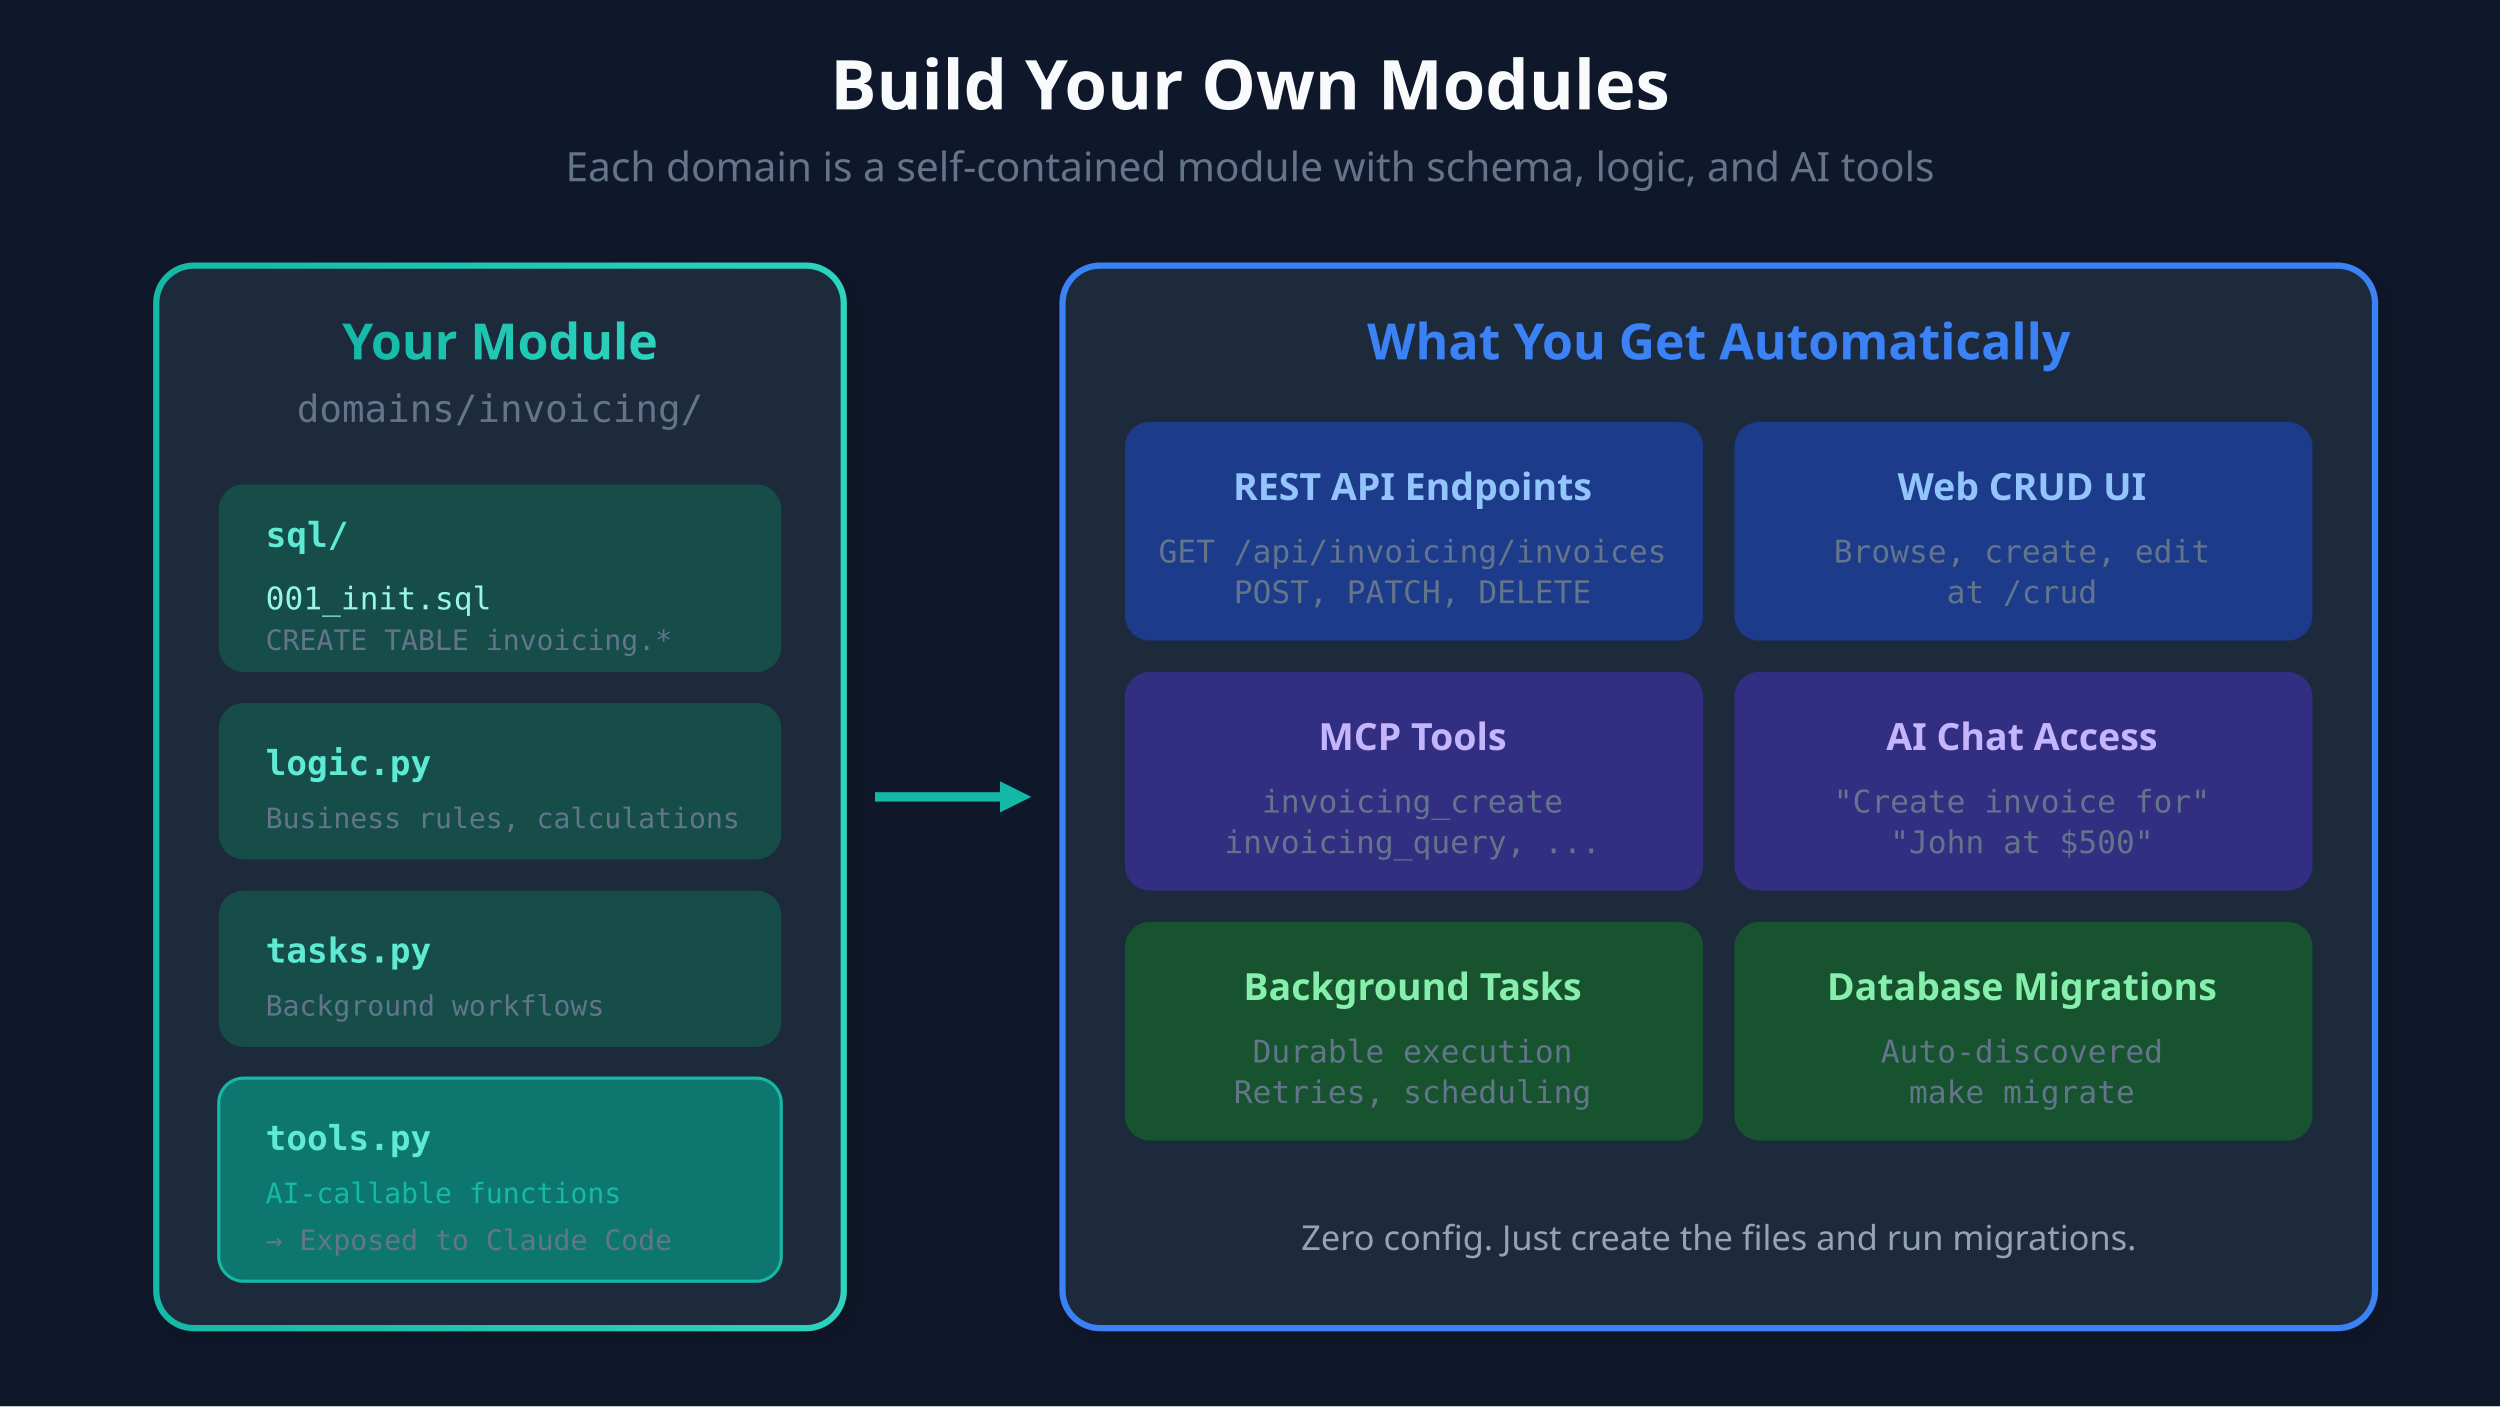
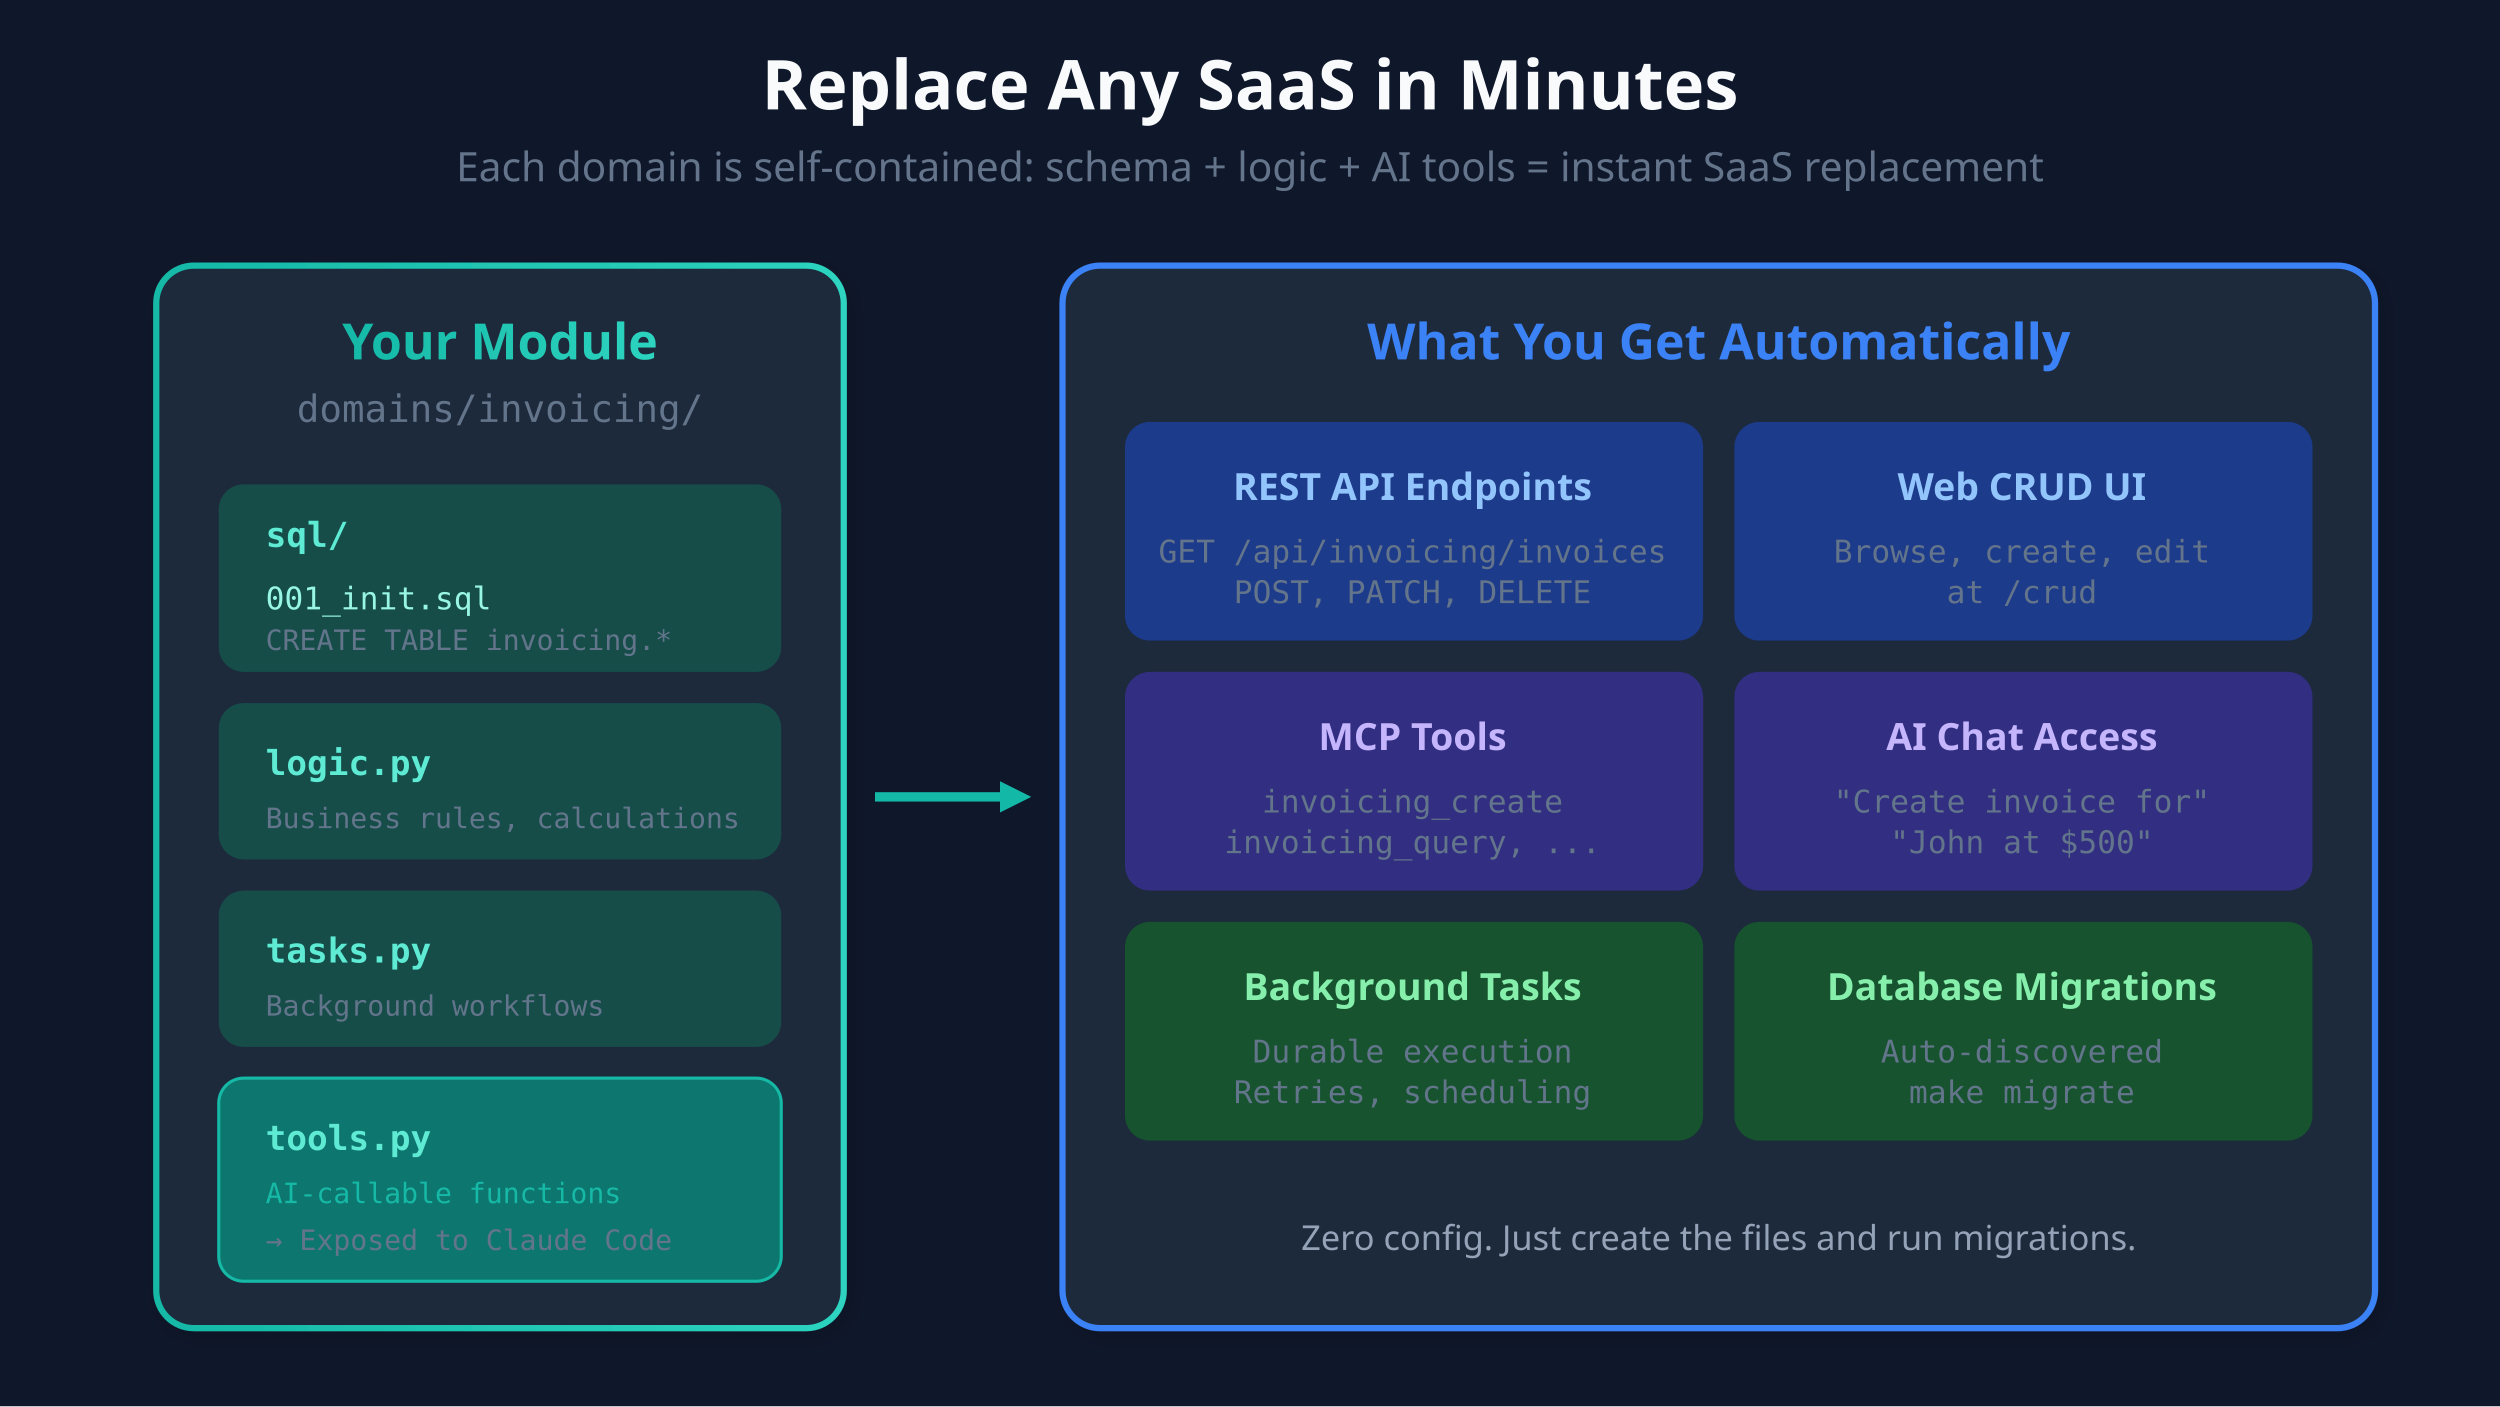
<svg xmlns="http://www.w3.org/2000/svg" viewBox="0 0 800 450">
  <defs>
    <linearGradient id="teal" x1="0%" y1="0%" x2="100%" y2="0%">
      <stop offset="0%" style="stop-color:#14b8a6" />
      <stop offset="100%" style="stop-color:#2dd4bf" />
    </linearGradient>
    <filter id="shadow" x="-10%" y="-10%" width="120%" height="120%">
      <feDropShadow dx="2" dy="2" stdDeviation="3" flood-opacity="0.15" />
    </filter>
  </defs>
  <rect width="800" height="450" fill="#0f172a" />
-   <text x="400" y="35" text-anchor="middle" font-family="system-ui, sans-serif" font-size="22" font-weight="700" fill="#f8fafc">Build Your Own Modules</text>
-   <text x="400" y="58" text-anchor="middle" font-family="system-ui, sans-serif" font-size="13" fill="#64748b">Each domain is a self-contained module with schema, logic, and AI tools</text>
+   <text x="400" y="35" text-anchor="middle" font-family="system-ui, sans-serif" font-size="22" font-weight="700" fill="#f8fafc">Replace Any SaaS in Minutes</text>
+   <text x="400" y="58" text-anchor="middle" font-family="system-ui, sans-serif" font-size="13" fill="#64748b">Each domain is self-contained: schema + logic + AI tools = instant SaaS replacement</text>
  <g filter="url(#shadow)">
    <rect x="50" y="85" width="220" height="340" rx="12" fill="#1e293b" stroke="url(#teal)" stroke-width="2" />
    <text x="160" y="115" text-anchor="middle" font-family="system-ui, sans-serif" font-size="16" font-weight="700" fill="url(#teal)">Your Module</text>
    <text x="160" y="135" text-anchor="middle" font-family="monospace" font-size="12" fill="#64748b">domains/invoicing/</text>
    <rect x="70" y="155" width="180" height="60" rx="8" fill="#134e4a" />
    <text x="85" y="175" font-family="monospace" font-size="11" font-weight="600" fill="#5eead4">sql/</text>
    <text x="85" y="195" font-family="monospace" font-size="10" fill="#99f6e4">001_init.sql</text>
    <text x="85" y="208" font-family="monospace" font-size="9" fill="#64748b">CREATE TABLE invoicing.*</text>
    <rect x="70" y="225" width="180" height="50" rx="8" fill="#134e4a" />
    <text x="85" y="248" font-family="monospace" font-size="11" font-weight="600" fill="#5eead4">logic.py</text>
    <text x="85" y="265" font-family="monospace" font-size="9" fill="#64748b">Business rules, calculations</text>
    <rect x="70" y="285" width="180" height="50" rx="8" fill="#134e4a" />
    <text x="85" y="308" font-family="monospace" font-size="11" font-weight="600" fill="#5eead4">tasks.py</text>
    <text x="85" y="325" font-family="monospace" font-size="9" fill="#64748b">Background workflows</text>
    <rect x="70" y="345" width="180" height="65" rx="8" fill="#0f766e" stroke="#14b8a6" stroke-width="1" />
    <text x="85" y="368" font-family="monospace" font-size="11" font-weight="600" fill="#5eead4">tools.py</text>
    <text x="85" y="385" font-family="monospace" font-size="9" fill="#14b8a6">AI-callable functions</text>
    <text x="85" y="400" font-family="monospace" font-size="9" fill="#64748b">→ Exposed to Claude Code</text>
  </g>
  <path d="M280 255 L320 255" stroke="#14b8a6" stroke-width="3" fill="none" />
  <polygon points="320,250 330,255 320,260" fill="#14b8a6" />
  <g filter="url(#shadow)">
    <rect x="340" y="85" width="420" height="340" rx="12" fill="#1e293b" stroke="#3b82f6" stroke-width="2" />
    <text x="550" y="115" text-anchor="middle" font-family="system-ui, sans-serif" font-size="16" font-weight="700" fill="#3b82f6">What You Get Automatically</text>
    <g>
      <rect x="360" y="135" width="185" height="70" rx="8" fill="#1e3a8a" />
      <text x="452" y="160" text-anchor="middle" font-family="system-ui, sans-serif" font-size="12" font-weight="600" fill="#93c5fd">REST API Endpoints</text>
      <text x="452" y="180" text-anchor="middle" font-family="monospace" font-size="10" fill="#64748b">GET /api/invoicing/invoices</text>
      <text x="452" y="193" text-anchor="middle" font-family="monospace" font-size="10" fill="#64748b">POST, PATCH, DELETE</text>
      <rect x="555" y="135" width="185" height="70" rx="8" fill="#1e3a8a" />
      <text x="647" y="160" text-anchor="middle" font-family="system-ui, sans-serif" font-size="12" font-weight="600" fill="#93c5fd">Web CRUD UI</text>
      <text x="647" y="180" text-anchor="middle" font-family="monospace" font-size="10" fill="#64748b">Browse, create, edit</text>
      <text x="647" y="193" text-anchor="middle" font-family="monospace" font-size="10" fill="#64748b">at /crud</text>
      <rect x="360" y="215" width="185" height="70" rx="8" fill="#312e81" />
      <text x="452" y="240" text-anchor="middle" font-family="system-ui, sans-serif" font-size="12" font-weight="600" fill="#c4b5fd">MCP Tools</text>
      <text x="452" y="260" text-anchor="middle" font-family="monospace" font-size="10" fill="#64748b">invoicing_create</text>
      <text x="452" y="273" text-anchor="middle" font-family="monospace" font-size="10" fill="#64748b">invoicing_query, ...</text>
      <rect x="555" y="215" width="185" height="70" rx="8" fill="#312e81" />
      <text x="647" y="240" text-anchor="middle" font-family="system-ui, sans-serif" font-size="12" font-weight="600" fill="#c4b5fd">AI Chat Access</text>
      <text x="647" y="260" text-anchor="middle" font-family="monospace" font-size="10" fill="#64748b">"Create invoice for"</text>
      <text x="647" y="273" text-anchor="middle" font-family="monospace" font-size="10" fill="#64748b">"John at $500"</text>
      <rect x="360" y="295" width="185" height="70" rx="8" fill="#14532d" />
      <text x="452" y="320" text-anchor="middle" font-family="system-ui, sans-serif" font-size="12" font-weight="600" fill="#86efac">Background Tasks</text>
      <text x="452" y="340" text-anchor="middle" font-family="monospace" font-size="10" fill="#64748b">Durable execution</text>
      <text x="452" y="353" text-anchor="middle" font-family="monospace" font-size="10" fill="#64748b">Retries, scheduling</text>
      <rect x="555" y="295" width="185" height="70" rx="8" fill="#14532d" />
      <text x="647" y="320" text-anchor="middle" font-family="system-ui, sans-serif" font-size="12" font-weight="600" fill="#86efac">Database Migrations</text>
      <text x="647" y="340" text-anchor="middle" font-family="monospace" font-size="10" fill="#64748b">Auto-discovered</text>
      <text x="647" y="353" text-anchor="middle" font-family="monospace" font-size="10" fill="#64748b">make migrate</text>
    </g>
    <text x="550" y="400" text-anchor="middle" font-family="system-ui, sans-serif" font-size="11" fill="#94a3b8">Zero config. Just create the files and run migrations.</text>
  </g>
</svg>
